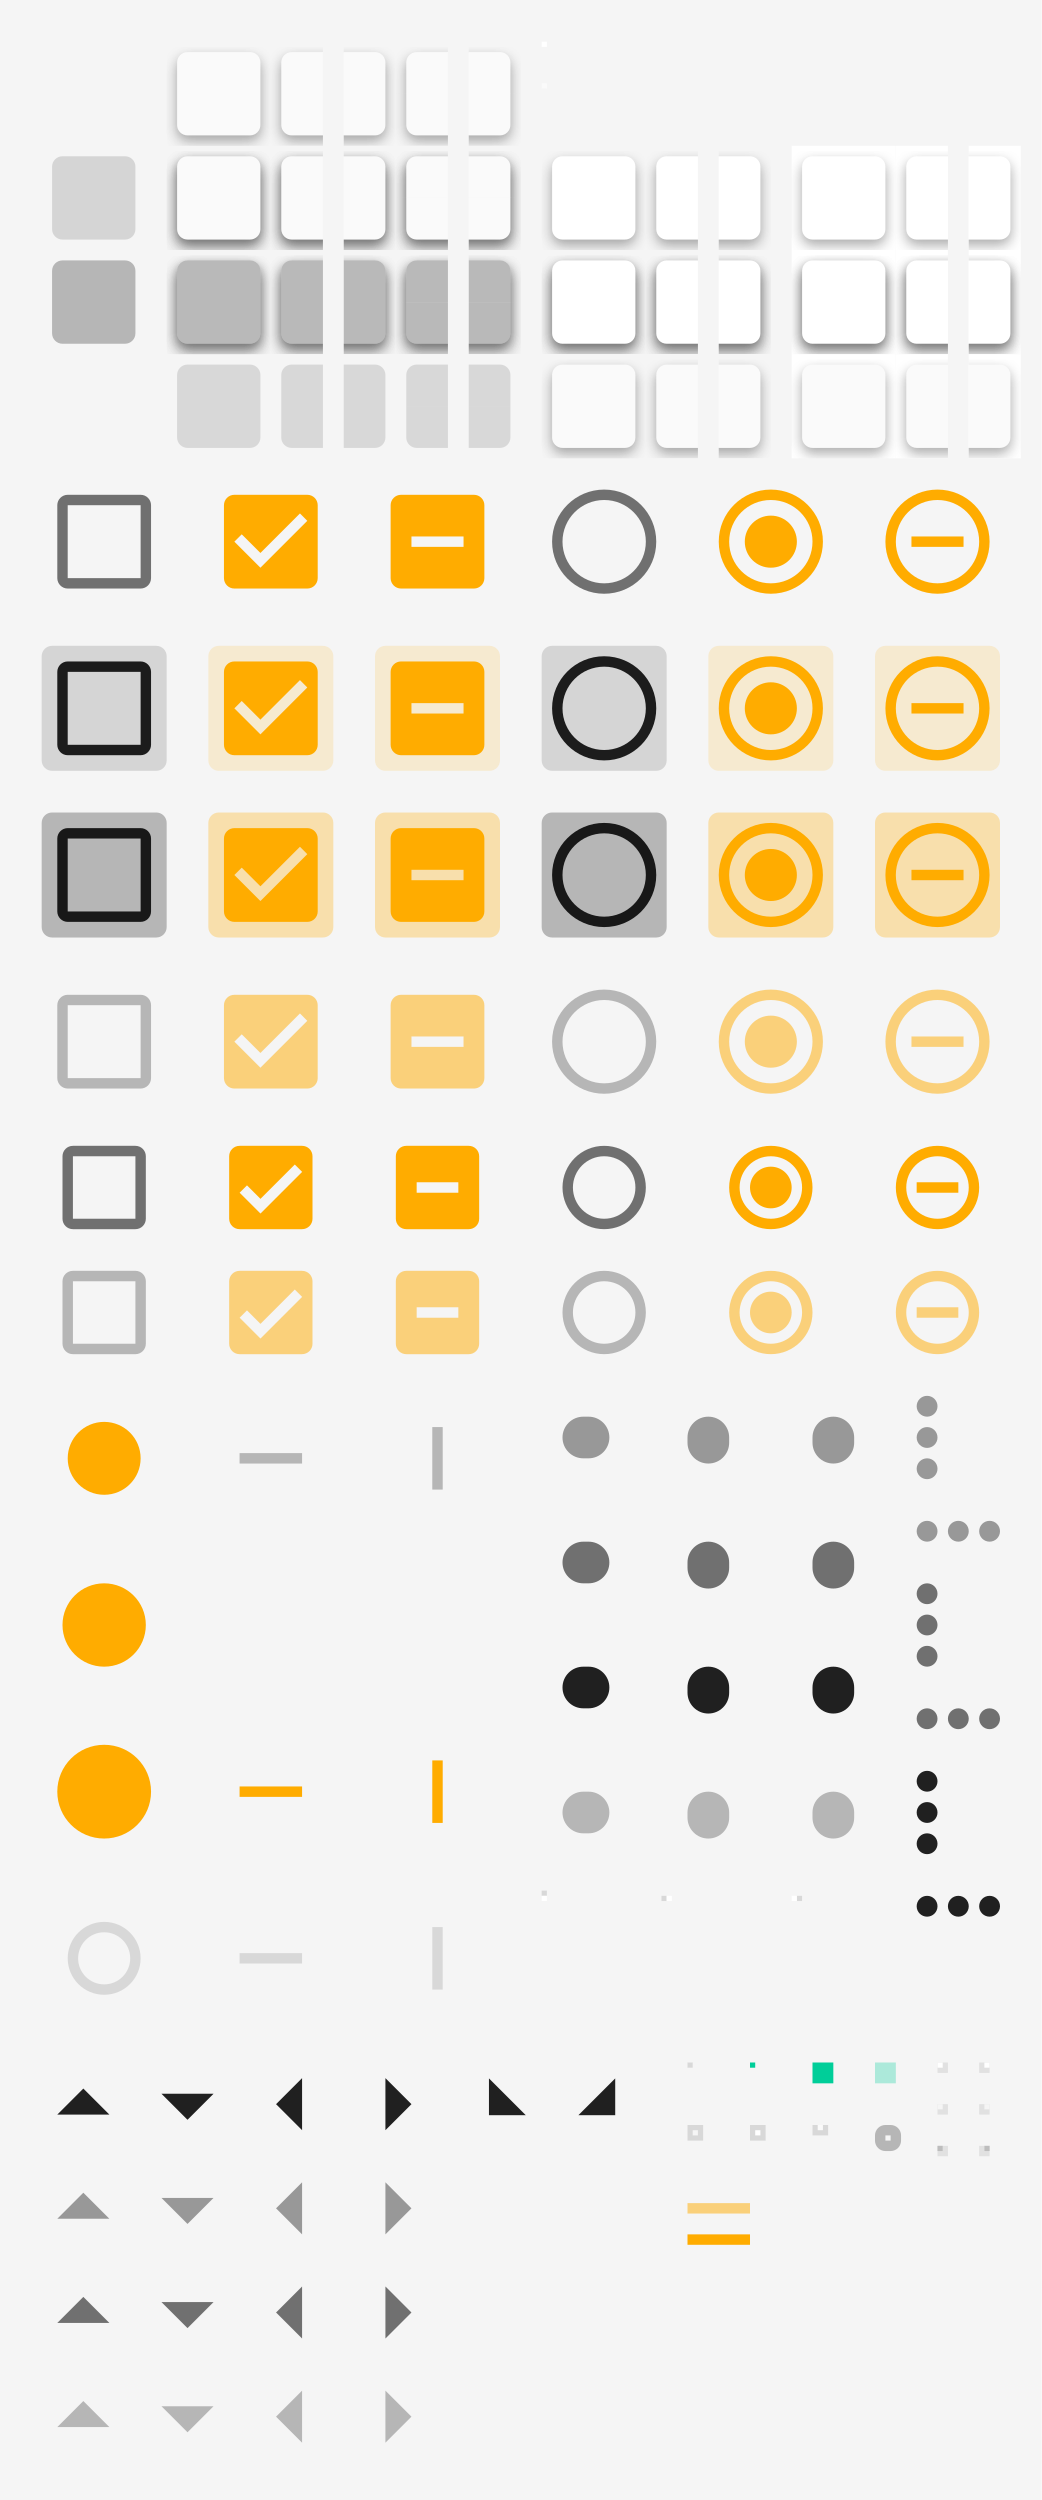
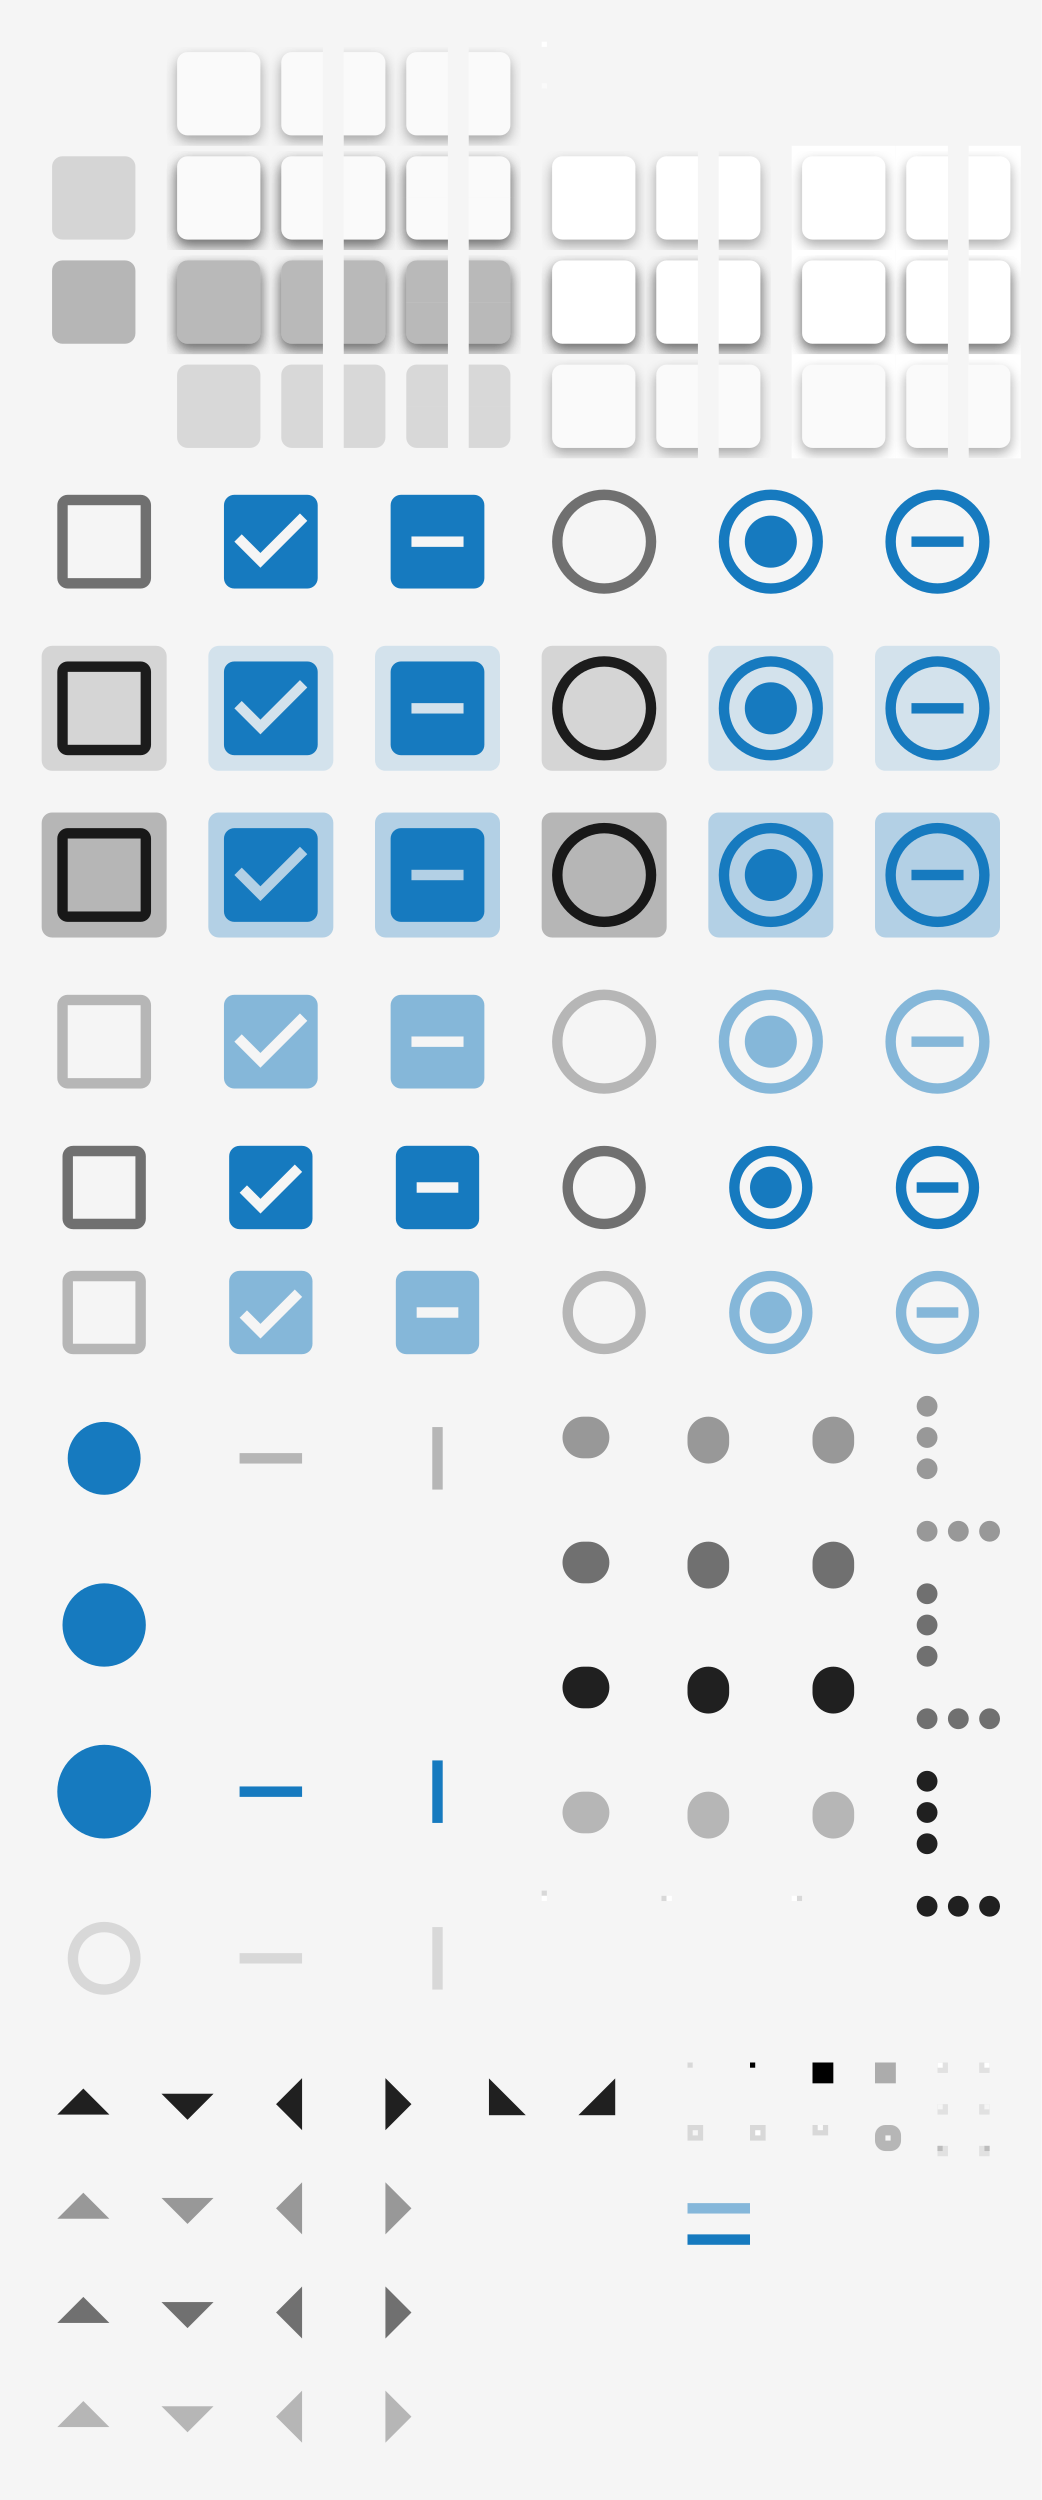
<svg xmlns="http://www.w3.org/2000/svg" xmlns:xlink="http://www.w3.org/1999/xlink" width="200" height="480" viewBox="0 0 200 480" version="1.1" id="svg571">
  <rect width="200" height="480" fill="url(#color-bg)" id="rect6" />
  <defs id="defs418">
    <linearGradient id="color-fg">
      <stop stop-color="#000000" stop-opacity="0.87" id="stop8" />
    </linearGradient>
    <linearGradient id="color-fg-disabled">
      <stop stop-color="#000000" stop-opacity="0.38" id="stop11" />
    </linearGradient>
    <linearGradient id="color-fg-secondary">
      <stop stop-color="#000000" stop-opacity="0.54" id="stop14" />
    </linearGradient>
    <linearGradient id="color-fg-secondary-disabled">
      <stop stop-color="#000000" stop-opacity="0.26" id="stop17" />
    </linearGradient>
    <linearGradient id="color-divider">
      <stop stop-color="#000000" stop-opacity="0.12" id="stop20" />
    </linearGradient>
    <linearGradient id="color-primary">
-       <stop stop-color="#00CE99" id="stop23" />
+       <stop stop-color="#000000" id="stop23" />
    </linearGradient>
    <linearGradient id="color-accent">
-       <stop stop-color="#FFAC00" id="stop26" />
+       <stop stop-color="#167ABF" id="stop26" />
    </linearGradient>
    <linearGradient id="color-accent-insensitive">
-       <stop stop-color="#FFAC00" stop-opacity="0.5" id="stop29" />
+       <stop stop-color="#167ABF" stop-opacity="0.5" id="stop29" />
    </linearGradient>
    <linearGradient id="color-bg">
      <stop stop-color="#F5F5F5" id="stop32" />
    </linearGradient>
    <linearGradient id="color-bg-lighter">
      <stop stop-color="#FAFAFA" id="stop35" />
    </linearGradient>
    <linearGradient id="color-base">
      <stop stop-color="#FFFFFF" id="stop38" />
    </linearGradient>
    <linearGradient id="color-base-alt">
      <stop stop-color="#FAFAFA" id="stop41" />
    </linearGradient>
    <linearGradient id="color-border">
      <stop stop-color="#000000" stop-opacity="0.12" id="stop44" />
    </linearGradient>
    <filter id="1" color-interpolation-filters="sRGB" x="0" y="0" width="1" height="1">
      <feFlood flood-color="#000000" flood-opacity="0.12" result="flood" id="feFlood47" />
      <feComposite operator="in" in="flood" in2="SourceGraphic" result="composite1" id="feComposite49" />
      <feGaussianBlur stdDeviation="1.5" in="composite1" result="blur" id="feGaussianBlur51" />
      <feOffset dx="0" dy="1" result="offset" id="feOffset53" />
      <feComposite in="SourceGraphic" in2="offset" result="fbSourceGraphic" id="feComposite55" />
      <feFlood flood-color="#000000" flood-opacity="0.24" result="flood" id="feFlood57" />
      <feComposite operator="in" in="flood" in2="fbSourceGraphic" result="composite1" id="feComposite59" />
      <feGaussianBlur stdDeviation="1" in="composite1" result="blur" id="feGaussianBlur61" />
      <feOffset dx="0" dy="1" result="offset" id="feOffset63" />
      <feComposite in="fbSourceGraphic" in2="offset" result="composite2" id="feComposite65" />
    </filter>
    <rect id="1x1" width="1" height="1" />
    <rect id="2x2" width="2" height="2" />
    <rect id="4x4" width="4" height="4" />
    <rect id="16x16" width="16" height="16" opacity="0" />
    <rect id="17x17" width="17" height="17" opacity="0" />
    <rect id="24x24" width="24" height="24" opacity="0" />
    <clipPath id="left">
      <rect width="10" height="20" id="rect74" />
    </clipPath>
    <clipPath id="right">
      <rect width="10" height="20" x="10" id="rect77" />
    </clipPath>
    <clipPath id="left-top">
      <rect width="10" height="10" id="rect80" />
    </clipPath>
    <clipPath id="left-bottom">
      <rect width="10" height="10" y="10" id="rect83" />
    </clipPath>
    <clipPath id="right-top">
      <rect width="10" height="10" x="10" id="rect86" />
    </clipPath>
    <clipPath id="right-bottom">
      <rect width="10" height="10" x="10" y="10" id="rect89" />
    </clipPath>
    <g id="base-box">
      <rect width="20" height="20" opacity="0" id="rect92" />
      <rect x="2" y="2" width="16" height="16" rx="2" ry="2" id="rect94" />
    </g>
    <use xlink:href="#base-box" id="base-flat-button" fill="url(#color-fg)" opacity="0" />
    <use xlink:href="#base-box" id="base-flat-button-hover" fill="url(#color-fg)" opacity="0.15" />
    <use xlink:href="#base-box" id="base-flat-button-active" fill="url(#color-fg)" opacity="0.3" />
    <use xlink:href="#base-box" id="base-flat-button-insensitive" fill="url(#color-fg)" opacity="0" />
    <use xlink:href="#base-box" id="base-button" fill="url(#color-bg-lighter)" filter="url(#1)" />
    <use xlink:href="#base-button" id="base-button-hover" filter="url(#1)" />
    <g id="base-button-active">
      <use xlink:href="#base-button-hover" id="use103" />
      <use xlink:href="#base-flat-button-active" id="use105" />
    </g>
    <use xlink:href="#base-box" id="base-button-insensitive" fill="url(#color-divider)" />
    <use xlink:href="#1x1" id="base-entry-background" fill="url(#color-base)" />
    <use xlink:href="#1x1" id="base-entry-background-insensitive" fill="url(#color-base-alt)" />
    <use xlink:href="#base-box" id="base-entry-box" fill="url(#color-base)" filter="url(#1)" />
    <use xlink:href="#base-entry-box" id="base-entry-box-active" filter="url(#1)" />
    <use xlink:href="#base-box" id="base-entry-box-insensitive" fill="url(#color-base-alt)" filter="url(#1)" />
    <rect id="background-fill" width="20" height="20" />
    <g id="base-entry">
      <use xlink:href="#background-fill" id="use115" />
      <use xlink:href="#base-entry-box" id="use117" />
    </g>
    <g id="base-entry-active">
      <use xlink:href="#background-fill" id="use120" />
      <use xlink:href="#base-entry-box-active" id="use122" />
    </g>
    <g id="base-entry-insensitive">
      <use xlink:href="#background-fill" id="use125" />
      <use xlink:href="#base-entry-box-insensitive" id="use127" />
    </g>
    <use clip-path="url(#left)" xlink:href="#base-button" id="base-combo-rtl-button" />
    <use clip-path="url(#left)" xlink:href="#base-button-hover" id="base-combo-rtl-button-hover" />
    <use clip-path="url(#left)" xlink:href="#base-button-active" id="base-combo-rtl-button-active" />
    <use clip-path="url(#left)" xlink:href="#base-button-insensitive" id="base-combo-rtl-button-insensitive" />
    <use clip-path="url(#right)" xlink:href="#base-button" id="base-combo-ltr-button" />
    <use clip-path="url(#right)" xlink:href="#base-button-hover" id="base-combo-ltr-button-hover" />
    <use clip-path="url(#right)" xlink:href="#base-button-active" id="base-combo-ltr-button-active" />
    <use clip-path="url(#right)" xlink:href="#base-button-insensitive" id="base-combo-ltr-button-insensitive" />
    <use clip-path="url(#left-top)" xlink:href="#base-button" id="base-spin-rtl-up" />
    <use clip-path="url(#left-top)" xlink:href="#base-button-hover" id="base-spin-rtl-up-hover" />
    <use clip-path="url(#left-top)" xlink:href="#base-button-active" id="base-spin-rtl-up-active" />
    <use clip-path="url(#left-top)" xlink:href="#base-button-insensitive" id="base-spin-rtl-up-insensitive" />
    <use clip-path="url(#left-bottom)" xlink:href="#base-button" id="base-spin-rtl-down" />
    <use clip-path="url(#left-bottom)" xlink:href="#base-button-hover" id="base-spin-rtl-down-hover" />
    <use clip-path="url(#left-bottom)" xlink:href="#base-button-active" id="base-spin-rtl-down-active" />
    <use clip-path="url(#left-bottom)" xlink:href="#base-button-insensitive" id="base-spin-rtl-down-insensitive" />
    <use clip-path="url(#right-top)" xlink:href="#base-button" id="base-spin-ltr-up" />
    <use clip-path="url(#right-top)" xlink:href="#base-button-hover" id="base-spin-ltr-up-hover" />
    <use clip-path="url(#right-top)" xlink:href="#base-button-active" id="base-spin-ltr-up-active" />
    <use clip-path="url(#right-top)" xlink:href="#base-button-insensitive" id="base-spin-ltr-up-insensitive" />
    <use clip-path="url(#right-bottom)" xlink:href="#base-button" id="base-spin-ltr-down" />
    <use clip-path="url(#right-bottom)" xlink:href="#base-button-hover" id="base-spin-ltr-down-hover" />
    <use clip-path="url(#right-bottom)" xlink:href="#base-button-active" id="base-spin-ltr-down-active" />
    <use clip-path="url(#right-bottom)" xlink:href="#base-button-insensitive" id="base-spin-ltr-down-insensitive" />
    <use clip-path="url(#left)" xlink:href="#base-entry" id="base-combo-ltr-entry" />
    <use clip-path="url(#left)" xlink:href="#base-entry-active" id="base-combo-ltr-entry-active" />
    <use clip-path="url(#left)" xlink:href="#base-entry-insensitive" id="base-combo-ltr-entry-insensitive" />
    <use clip-path="url(#right)" xlink:href="#base-entry" id="base-combo-rtl-entry" />
    <use clip-path="url(#right)" xlink:href="#base-entry-active" id="base-combo-rtl-entry-active" />
    <use clip-path="url(#right)" xlink:href="#base-entry-insensitive" id="base-combo-rtl-entry-insensitive" />
    <path id="checkbox-unchecked-path" d="M19 5v14H5V5h14m0-2H5c-1.1 0-2 .9-2 2v14c0 1.1.9 2 2 2h14c1.1 0 2-.9 2-2V5c0-1.1-.9-2-2-2z" />
    <path id="checkbox-checked-path" d="M19 3H5c-1.11 0-2 .9-2 2v14c0 1.1.89 2 2 2h14c1.11 0 2-.9 2-2V5c0-1.1-.89-2-2-2zm-9 14l-5-5 1.41-1.41L10 14.17l7.59-7.59L19 8l-9 9z" />
    <path id="checkbox-mixed-path" d="M19 3H5c-1.1 0-2 .9-2 2v14c0 1.1.9 2 2 2h14c1.1 0 2-.9 2-2V5c0-1.1-.9-2-2-2zm-2 10H7v-2h10v2z" />
    <path id="radio-unchecked-path" d="M12 2C6.48 2 2 6.48 2 12s4.48 10 10 10 10-4.48 10-10S17.52 2 12 2zm0 18c-4.42 0-8-3.58-8-8s3.58-8 8-8 8 3.58 8 8-3.58 8-8 8z" />
    <path id="radio-checked-path" d="M12 7c-2.76 0-5 2.24-5 5s2.24 5 5 5 5-2.24 5-5-2.24-5-5-5zm0-5C6.48 2 2 6.48 2 12s4.48 10 10 10 10-4.48 10-10S17.52 2 12 2zm0 18c-4.42 0-8-3.58-8-8s3.58-8 8-8 8 3.58 8 8-3.58 8-8 8z" />
    <path id="radio-mixed-path" d="m12 2c-5.52 0-10 4.48-10 10s4.48 10 10 10 10-4.48 10-10-4.48-10-10-10zm0 2c4.42 0 8 3.58 8 8s-3.58 8-8 8-8-3.58-8-8 3.58-8 8-8zm-5 7v2h10v-2h-10z" />
    <path id="menu-checkbox-unchecked-path" d="m2 0a2 2 0 0 0 -2 2v12a2 2 0 0 0 2 2h12a2 2 0 0 0 2 -2v-12a2 2 0 0 0 -2 -2h-12zm0 2h12v12h-12v-12z" />
    <path id="menu-checkbox-checked-path" d="m2 0a2 2 0 0 0 -2 2v12a2 2 0 0 0 2 2h12a2 2 0 0 0 2 -2v-12a2 2 0 0 0 -2 -2h-12zm10.6 3.59l1.41 1.41-8 8-4-4 1.41-1.41 2.59 2.59 6.59-6.59z" />
    <path id="menu-checkbox-mixed-path" d="m2 0a2 2 0 0 0 -2 2v12a2 2 0 0 0 2 2h12a2 2 0 0 0 2 -2v-12a2 2 0 0 0 -2 -2h-12zm2 7h8v2h-8v-2z" />
    <path id="menu-radio-unchecked-path" d="m8 0a8 8 0 0 0 -8 8 8 8 0 0 0 8 8 8 8 0 0 0 8 -8 8 8 0 0 0 -8 -8zm0 2a6 6 0 0 1 6 6 6 6 0 0 1 -6 6 6 6 0 0 1 -6 -6 6 6 0 0 1 6 -6z" />
    <path id="menu-radio-checked-path" d="m8 0a8 8 0 0 0 -8 8 8 8 0 0 0 8 8 8 8 0 0 0 8 -8 8 8 0 0 0 -8 -8zm0 2a6 6 0 0 1 6 6 6 6 0 0 1 -6 6 6 6 0 0 1 -6 -6 6 6 0 0 1 6 -6zm0 2a4 4 0 0 0 -4 4 4 4 0 0 0 4 4 4 4 0 0 0 4 -4 4 4 0 0 0 -4 -4z" />
    <path id="menu-radio-mixed-path" d="m8 0a8 8 0 0 0 -8 8 8 8 0 0 0 8 8 8 8 0 0 0 8 -8 8 8 0 0 0 -8 -8zm0 2a6 6 0 0 1 6 6 6 6 0 0 1 -6 6 6 6 0 0 1 -6 -6 6 6 0 0 1 6 -6zm-4 5v2h8v-2h-8z" />
    <rect id="button-fill" width="24" height="24" rx="2" ry="2" />
    <g id="base-checkbox-unchecked">
      <use xlink:href="#button-fill" opacity="0" id="use173" />
      <use xlink:href="#checkbox-unchecked-path" id="use175" />
    </g>
    <g id="base-checkbox-unchecked-hover">
      <use xlink:href="#button-fill" opacity="0.15" id="use178" />
      <use xlink:href="#checkbox-unchecked-path" id="use180" />
    </g>
    <g id="base-checkbox-unchecked-active">
      <use xlink:href="#button-fill" opacity="0.3" id="use183" />
      <use xlink:href="#checkbox-unchecked-path" id="use185" />
    </g>
    <g id="base-checkbox-checked">
      <use xlink:href="#button-fill" opacity="0" id="use188" />
      <use xlink:href="#checkbox-checked-path" id="use190" />
    </g>
    <g id="base-checkbox-checked-hover">
      <use xlink:href="#button-fill" opacity="0.15" id="use193" />
      <use xlink:href="#checkbox-checked-path" id="use195" />
    </g>
    <g id="base-checkbox-checked-active">
      <use xlink:href="#button-fill" opacity="0.3" id="use198" />
      <use xlink:href="#checkbox-checked-path" id="use200" />
    </g>
    <g id="base-checkbox-mixed">
      <use xlink:href="#button-fill" opacity="0" id="use203" />
      <use xlink:href="#checkbox-mixed-path" id="use205" />
    </g>
    <g id="base-checkbox-mixed-hover">
      <use xlink:href="#button-fill" opacity="0.15" id="use208" />
      <use xlink:href="#checkbox-mixed-path" id="use210" />
    </g>
    <g id="base-checkbox-mixed-active">
      <use xlink:href="#button-fill" opacity="0.3" id="use213" />
      <use xlink:href="#checkbox-mixed-path" id="use215" />
    </g>
    <g id="base-radio-unchecked">
      <use xlink:href="#button-fill" opacity="0" id="use218" />
      <use xlink:href="#radio-unchecked-path" id="use220" />
    </g>
    <g id="base-radio-unchecked-hover">
      <use xlink:href="#button-fill" opacity="0.15" id="use223" />
      <use xlink:href="#radio-unchecked-path" id="use225" />
    </g>
    <g id="base-radio-unchecked-active">
      <use xlink:href="#button-fill" opacity="0.3" id="use228" />
      <use xlink:href="#radio-unchecked-path" id="use230" />
    </g>
    <g id="base-radio-checked">
      <use xlink:href="#button-fill" opacity="0" id="use233" />
      <use xlink:href="#radio-checked-path" id="use235" />
    </g>
    <g id="base-radio-checked-hover">
      <use xlink:href="#button-fill" opacity="0.15" id="use238" />
      <use xlink:href="#radio-checked-path" id="use240" />
    </g>
    <g id="base-radio-checked-active">
      <use xlink:href="#button-fill" opacity="0.3" id="use243" />
      <use xlink:href="#radio-checked-path" id="use245" />
    </g>
    <g id="base-radio-mixed">
      <use xlink:href="#button-fill" opacity="0" id="use248" />
      <use xlink:href="#radio-mixed-path" id="use250" />
    </g>
    <g id="base-radio-mixed-hover">
      <use xlink:href="#button-fill" opacity="0.15" id="use253" />
      <use xlink:href="#radio-mixed-path" id="use255" />
    </g>
    <g id="base-radio-mixed-active">
      <use xlink:href="#button-fill" opacity="0.3" id="use258" />
      <use xlink:href="#radio-mixed-path" id="use260" />
    </g>
    <g id="base-menu-checkbox-unchecked">
      <use xlink:href="#16x16" id="use263" />
      <use xlink:href="#menu-checkbox-unchecked-path" id="use265" />
    </g>
    <g id="base-menu-checkbox-checked">
      <use xlink:href="#16x16" id="use268" />
      <use xlink:href="#menu-checkbox-checked-path" id="use270" />
    </g>
    <g id="base-menu-checkbox-mixed">
      <use xlink:href="#16x16" id="use273" />
      <use xlink:href="#menu-checkbox-mixed-path" id="use275" />
    </g>
    <g id="base-menu-radio-unchecked">
      <use xlink:href="#16x16" id="use278" />
      <use xlink:href="#menu-radio-unchecked-path" id="use280" />
    </g>
    <g id="base-menu-radio-checked">
      <use xlink:href="#16x16" id="use283" />
      <use xlink:href="#menu-radio-checked-path" id="use285" />
    </g>
    <g id="base-menu-radio-mixed">
      <use xlink:href="#16x16" id="use288" />
      <use xlink:href="#menu-radio-mixed-path" id="use290" />
    </g>
    <g id="base-scale-slider">
      <use xlink:href="#24x24" id="use293" />
      <circle cx="12" cy="12" r="7" fill="url(#color-accent)" id="circle295" />
    </g>
    <g id="base-scale-slider-hover">
      <use xlink:href="#24x24" id="use298" />
      <circle cx="12" cy="12" r="8" fill="url(#color-accent)" id="circle300" />
    </g>
    <g id="base-scale-slider-active">
      <use xlink:href="#24x24" id="use303" />
      <circle cx="12" cy="12" r="9" fill="url(#color-accent)" id="circle305" />
    </g>
    <g id="base-scale-slider-insensitive">
      <use xlink:href="#24x24" id="use308" />
      <circle cx="12" cy="12" r="7" fill="url(#color-bg)" id="circle310" />
      <circle cx="12" cy="12" r="6" fill="none" stroke="url(#color-divider)" stroke-width="2" id="circle312" />
    </g>
    <g id="base-scale-horz-trough">
      <use xlink:href="#24x24" id="use315" />
      <rect width="12" height="2" x="6" y="11" id="rect317" />
    </g>
    <g id="base-scale-vert-trough">
      <use xlink:href="#24x24" id="use320" />
      <rect width="2" height="12" x="11" y="6" id="rect322" />
    </g>
    <g id="base-scrollbar-horz-slider">
      <use xlink:href="#17x17" y="-1" id="use325" />
      <rect width="9" height="8" x="4" y="4" ry="4" id="rect327" />
    </g>
    <g id="base-scrollbar-horz-trough">
      <use xlink:href="#base-border" y="-1" id="use330" />
      <use xlink:href="#base-entry-background" id="use332" />
    </g>
    <use xlink:href="#base-scrollbar-horz-slider" id="base-scrollbar-vert-ltr-slider" transform="rotate(-90 8.5 8.5)" />
    <use xlink:href="#base-scrollbar-horz-trough" id="base-scrollbar-vert-ltr-trough" transform="rotate(-90 0.5 0.5)" />
    <use xlink:href="#base-scrollbar-horz-slider" id="base-scrollbar-vert-rtl-slider" transform="rotate(90 8 8)" />
    <use xlink:href="#base-scrollbar-horz-trough" id="base-scrollbar-vert-rtl-trough" transform="rotate(90 0.5 0.5)" />
    <g id="base-handle-horz">
      <circle cx="2" cy="2" r="2" id="circle339" />
      <circle cx="8" cy="2" r="2" id="circle341" />
      <circle cx="14" cy="2" r="2" id="circle343" />
    </g>
    <use xlink:href="#base-handle-horz" id="base-handle-vert" transform="rotate(90 2 2)" />
    <path id="pan-path" d="M 13,6 8,11 3,6 Z" />
    <g id="base-pan-down">
      <use xlink:href="#16x16" id="use348" />
      <use xlink:href="#pan-path" id="use350" />
    </g>
    <g id="base-pan-up">
      <use xlink:href="#16x16" id="use353" />
      <use xlink:href="#pan-path" transform="rotate(180 8 8)" id="use355" />
    </g>
    <g id="base-pan-left">
      <use xlink:href="#16x16" id="use358" />
      <use xlink:href="#pan-path" transform="rotate(90 8 8)" id="use360" />
    </g>
    <g id="base-pan-right">
      <use xlink:href="#16x16" id="use363" />
      <use xlink:href="#pan-path" transform="rotate(-90 8 8)" id="use365" />
    </g>
    <g id="base-pan-left-semi">
      <use xlink:href="#16x16" id="use368" />
      <use xlink:href="#pan-path" transform="rotate(45 8 8)" id="use370" />
    </g>
    <g id="base-pan-right-semi">
      <use xlink:href="#16x16" id="use373" />
      <use xlink:href="#pan-path" transform="rotate(-45 8 8)" id="use375" />
    </g>
    <use xlink:href="#1x1" id="base-border" fill="url(#color-border)" />
    <use xlink:href="#1x1" id="base-tab" fill="url(#color-primary)" />
    <use xlink:href="#4x4" id="base-progressbar-progress" fill="url(#color-primary)" />
    <g id="base-progressbar-trough">
      <use xlink:href="#4x4" fill="url(#color-bg)" id="use381" />
      <use xlink:href="#base-progressbar-progress" opacity="0.3" id="use383" />
    </g>
    <rect id="base-frame" x="0.5" y="0.5" width="2" height="2" fill="none" stroke="url(#color-border)" stroke-width="1" />
    <g id="base-frame-notebook">
      <rect width="3" height="3" fill="url(#color-border)" id="rect387" />
      <use xlink:href="#1x1" x="1" y="1" fill="url(#color-base)" id="use389" />
    </g>
    <g id="base-frame-inline">
      <rect width="3" height="2" fill="url(#color-border)" id="rect392" />
      <use xlink:href="#1x1" x="1" fill="url(#color-base-alt)" id="use394" />
    </g>
    <rect id="base-focus" x="1" y="1" width="3" height="3" rx="1" ry="1" fill="none" stroke="url(#color-fg)" stroke-width="2" opacity="0.3" />
    <g id="base-treeview-ltr-button">
      <use xlink:href="#2x2" fill="url(#color-base)" id="use398" />
      <use xlink:href="#2x2" fill="url(#color-border)" id="use400" />
      <use xlink:href="#1x1" fill="url(#color-base)" id="use402" />
    </g>
    <g id="base-treeview-ltr-button-hover">
      <use xlink:href="#base-treeview-ltr-button" id="use405" />
      <use xlink:href="#1x1" fill="url(#color-fg)" opacity="0.05" id="use407" />
    </g>
    <g id="base-treeview-ltr-button-active">
      <use xlink:href="#base-treeview-ltr-button" id="use410" />
      <use xlink:href="#1x1" fill="url(#color-fg)" opacity="0.3" id="use412" />
    </g>
    <use xlink:href="#base-treeview-ltr-button" id="base-treeview-rtl-button" transform="scale(-1 1)" />
    <use xlink:href="#base-treeview-ltr-button-hover" id="base-treeview-rtl-button-hover" transform="scale(-1 1)" />
    <use xlink:href="#base-treeview-ltr-button-active" id="base-treeview-rtl-button-active" transform="scale(-1 1)" />
  </defs>
  <use x="8" y="8" xlink:href="#base-flat-button" id="flat-button" />
  <use x="8" y="28" xlink:href="#base-flat-button-hover" id="flat-button-hover" />
  <use x="8" y="48" xlink:href="#base-flat-button-active" id="flat-button-active" />
  <use x="8" y="68" xlink:href="#base-flat-button-insensitive" id="flat-button-insensitive" />
  <use x="32" y="8" xlink:href="#base-button" id="button" />
  <use x="32" y="28" xlink:href="#base-button-hover" id="button-hover" />
  <use x="32" y="48" xlink:href="#base-button-active" id="button-active" />
  <use x="32" y="68" xlink:href="#base-button-insensitive" id="button-insensitive" />
  <use x="52" y="8" xlink:href="#base-combo-rtl-button" id="combo-rtl-button" />
  <use x="52" y="28" xlink:href="#base-combo-rtl-button-hover" id="combo-rtl-button-hover" />
  <use x="52" y="48" xlink:href="#base-combo-rtl-button-active" id="combo-rtl-button-active" />
  <use x="52" y="68" xlink:href="#base-combo-rtl-button-insensitive" id="combo-rtl-button-insensitive" />
  <use x="56" y="8" xlink:href="#base-combo-ltr-button" id="combo-ltr-button" />
  <use x="56" y="28" xlink:href="#base-combo-ltr-button-hover" id="combo-ltr-button-hover" />
  <use x="56" y="48" xlink:href="#base-combo-ltr-button-active" id="combo-ltr-button-active" />
  <use x="56" y="68" xlink:href="#base-combo-ltr-button-insensitive" id="combo-ltr-button-insensitive" />
  <use x="76" y="8" xlink:href="#base-spin-rtl-up" id="spin-rtl-up" />
  <use x="76" y="28" xlink:href="#base-spin-rtl-up-hover" id="spin-rtl-up-hover" />
  <use x="76" y="48" xlink:href="#base-spin-rtl-up-active" id="spin-rtl-up-active" />
  <use x="76" y="68" xlink:href="#base-spin-rtl-up-insensitive" id="spin-rtl-up-insensitive" />
  <use x="76" y="8" xlink:href="#base-spin-rtl-down" id="spin-rtl-down" />
  <use x="76" y="28" xlink:href="#base-spin-rtl-down-hover" id="spin-rtl-down-hover" />
  <use x="76" y="48" xlink:href="#base-spin-rtl-down-active" id="spin-rtl-down-active" />
  <use x="76" y="68" xlink:href="#base-spin-rtl-down-insensitive" id="spin-rtl-down-insensitive" />
  <use x="80" y="8" xlink:href="#base-spin-ltr-up" id="spin-ltr-up" />
  <use x="80" y="28" xlink:href="#base-spin-ltr-up-hover" id="spin-ltr-up-hover" />
  <use x="80" y="48" xlink:href="#base-spin-ltr-up-active" id="spin-ltr-up-active" />
  <use x="80" y="68" xlink:href="#base-spin-ltr-up-insensitive" id="spin-ltr-up-insensitive" />
  <use x="80" y="8" xlink:href="#base-spin-ltr-down" id="spin-ltr-down" />
  <use x="80" y="28" xlink:href="#base-spin-ltr-down-hover" id="spin-ltr-down-hover" />
  <use x="80" y="48" xlink:href="#base-spin-ltr-down-active" id="spin-ltr-down-active" />
  <use x="80" y="68" xlink:href="#base-spin-ltr-down-insensitive" id="spin-ltr-down-insensitive" />
  <use x="104" y="8" xlink:href="#base-entry-background" id="entry-background" />
  <use x="104" y="16" xlink:href="#base-entry-background-insensitive" id="entry-background-insensitive" />
  <use x="104" y="28" xlink:href="#base-entry" fill="url(#color-bg)" id="entry" />
  <use x="104" y="48" xlink:href="#base-entry-active" fill="url(#color-bg)" id="entry-active" />
  <use x="104" y="68" xlink:href="#base-entry-insensitive" fill="url(#color-bg)" id="entry-insensitive" />
  <use x="124" y="28" xlink:href="#base-combo-ltr-entry" fill="url(#color-bg)" id="combo-ltr-entry" />
  <use x="124" y="48" xlink:href="#base-combo-ltr-entry-active" fill="url(#color-bg)" id="combo-ltr-entry-active" />
  <use x="124" y="68" xlink:href="#base-combo-ltr-entry-insensitive" fill="url(#color-bg)" id="combo-ltr-entry-insensitive" />
  <use x="128" y="28" xlink:href="#base-combo-rtl-entry" fill="url(#color-bg)" id="combo-rtl-entry" />
  <use x="128" y="48" xlink:href="#base-combo-rtl-entry-active" fill="url(#color-bg)" id="combo-rtl-entry-active" />
  <use x="128" y="68" xlink:href="#base-combo-rtl-entry-insensitive" fill="url(#color-bg)" id="combo-rtl-entry-insensitive" />
  <use x="152" y="28" xlink:href="#base-entry" fill="url(#color-base)" id="notebook-entry" />
  <use x="152" y="48" xlink:href="#base-entry-active" fill="url(#color-base)" id="notebook-entry-active" />
  <use x="152" y="68" xlink:href="#base-entry-insensitive" fill="url(#color-base)" id="notebook-entry-insensitive" />
  <use x="172" y="28" xlink:href="#base-combo-ltr-entry" fill="url(#color-base)" id="notebook-combo-ltr-entry" />
  <use x="172" y="48" xlink:href="#base-combo-ltr-entry-active" fill="url(#color-base)" id="notebook-combo-ltr-entry-active" />
  <use x="172" y="68" xlink:href="#base-combo-ltr-entry-insensitive" fill="url(#color-base)" id="notebook-combo-ltr-entry-insensitive" />
  <use x="176" y="28" xlink:href="#base-combo-rtl-entry" fill="url(#color-base)" id="notebook-combo-rtl-entry" />
  <use x="176" y="48" xlink:href="#base-combo-rtl-entry-active" fill="url(#color-base)" id="notebook-combo-rtl-entry-active" />
  <use x="176" y="68" xlink:href="#base-combo-rtl-entry-insensitive" fill="url(#color-base)" id="notebook-combo-rtl-entry-insensitive" />
  <use x="8" y="92" xlink:href="#base-checkbox-unchecked" fill="url(#color-fg-secondary)" id="checkbox-unchecked" />
  <use x="8" y="124" xlink:href="#base-checkbox-unchecked-hover" fill="url(#color-fg)" id="checkbox-unchecked-hover" />
  <use x="8" y="156" xlink:href="#base-checkbox-unchecked-active" fill="url(#color-fg)" id="checkbox-unchecked-active" />
  <use x="8" y="188" xlink:href="#base-checkbox-unchecked" fill="url(#color-fg-secondary-disabled)" id="checkbox-unchecked-insensitive" />
  <use x="40" y="92" xlink:href="#base-checkbox-checked" fill="url(#color-accent)" id="checkbox-checked" />
  <use x="40" y="124" xlink:href="#base-checkbox-checked-hover" fill="url(#color-accent)" id="checkbox-checked-hover" />
  <use x="40" y="156" xlink:href="#base-checkbox-checked-active" fill="url(#color-accent)" id="checkbox-checked-active" />
  <use x="40" y="188" xlink:href="#base-checkbox-checked" fill="url(#color-accent-insensitive)" id="checkbox-checked-insensitive" />
  <use x="72" y="92" xlink:href="#base-checkbox-mixed" fill="url(#color-accent)" id="checkbox-mixed" />
  <use x="72" y="124" xlink:href="#base-checkbox-mixed-hover" fill="url(#color-accent)" id="checkbox-mixed-hover" />
  <use x="72" y="156" xlink:href="#base-checkbox-mixed-active" fill="url(#color-accent)" id="checkbox-mixed-active" />
  <use x="72" y="188" xlink:href="#base-checkbox-mixed" fill="url(#color-accent-insensitive)" id="checkbox-mixed-insensitive" />
  <use x="104" y="92" xlink:href="#base-radio-unchecked" fill="url(#color-fg-secondary)" id="radio-unchecked" />
  <use x="104" y="124" xlink:href="#base-radio-unchecked-hover" fill="url(#color-fg)" id="radio-unchecked-hover" />
  <use x="104" y="156" xlink:href="#base-radio-unchecked-active" fill="url(#color-fg)" id="radio-unchecked-active" />
  <use x="104" y="188" xlink:href="#base-radio-unchecked" fill="url(#color-fg-secondary-disabled)" id="radio-unchecked-insensitive" />
  <use x="136" y="92" xlink:href="#base-radio-checked" fill="url(#color-accent)" id="radio-checked" />
  <use x="136" y="124" xlink:href="#base-radio-checked-hover" fill="url(#color-accent)" id="radio-checked-hover" />
  <use x="136" y="156" xlink:href="#base-radio-checked-active" fill="url(#color-accent)" id="radio-checked-active" />
  <use x="136" y="188" xlink:href="#base-radio-checked" fill="url(#color-accent-insensitive)" id="radio-checked-insensitive" />
  <use x="168" y="92" xlink:href="#base-radio-mixed" fill="url(#color-accent)" id="radio-mixed" />
  <use x="168" y="124" xlink:href="#base-radio-mixed-hover" fill="url(#color-accent)" id="radio-mixed-hover" />
  <use x="168" y="156" xlink:href="#base-radio-mixed-active" fill="url(#color-accent)" id="radio-mixed-active" />
  <use x="168" y="188" xlink:href="#base-radio-mixed" fill="url(#color-accent-insensitive)" id="radio-mixed-insensitive" />
  <use x="12" y="220" xlink:href="#base-menu-checkbox-unchecked" fill="url(#color-fg-secondary)" id="menu-checkbox-unchecked" />
  <use x="12" y="244" xlink:href="#base-menu-checkbox-unchecked" fill="url(#color-fg-secondary-disabled)" id="menu-checkbox-unchecked-insensitive" />
  <use x="44" y="220" xlink:href="#base-menu-checkbox-checked" fill="url(#color-accent)" id="menu-checkbox-checked" />
  <use x="44" y="244" xlink:href="#base-menu-checkbox-checked" fill="url(#color-accent-insensitive)" id="menu-checkbox-checked-insensitive" />
  <use x="76" y="220" xlink:href="#base-menu-checkbox-mixed" fill="url(#color-accent)" id="menu-checkbox-mixed" />
  <use x="76" y="244" xlink:href="#base-menu-checkbox-mixed" fill="url(#color-accent-insensitive)" id="menu-checkbox-mixed-insensitive" />
  <use x="108" y="220" xlink:href="#base-menu-radio-unchecked" fill="url(#color-fg-secondary)" id="menu-radio-unchecked" />
  <use x="108" y="244" xlink:href="#base-menu-radio-unchecked" fill="url(#color-fg-secondary-disabled)" id="menu-radio-unchecked-insensitive" />
  <use x="140" y="220" xlink:href="#base-menu-radio-checked" fill="url(#color-accent)" id="menu-radio-checked" />
  <use x="140" y="244" xlink:href="#base-menu-radio-checked" fill="url(#color-accent-insensitive)" id="menu-radio-checked-insensitive" />
  <use x="172" y="220" xlink:href="#base-menu-radio-mixed" fill="url(#color-accent)" id="menu-radio-mixed" />
  <use x="172" y="244" xlink:href="#base-menu-radio-mixed" fill="url(#color-accent-insensitive)" id="menu-radio-mixed-insensitive" />
  <use x="8" y="268" xlink:href="#base-scale-slider" id="scale-slider" />
  <use x="8" y="300" xlink:href="#base-scale-slider-hover" id="scale-slider-hover" />
  <use x="8" y="332" xlink:href="#base-scale-slider-active" id="scale-slider-active" />
  <use x="8" y="364" xlink:href="#base-scale-slider-insensitive" id="scale-slider-insensitive" />
  <use x="40" y="268" xlink:href="#base-scale-horz-trough" fill="url(#color-fg-secondary-disabled)" id="scale-horz-trough" />
  <use x="40" y="332" xlink:href="#base-scale-horz-trough" fill="url(#color-accent)" id="scale-horz-trough-active" />
  <use x="40" y="364" xlink:href="#base-scale-horz-trough" fill="url(#color-divider)" id="scale-horz-trough-insensitive" />
  <use x="72" y="268" xlink:href="#base-scale-vert-trough" fill="url(#color-fg-secondary-disabled)" id="scale-vert-trough" />
  <use x="72" y="332" xlink:href="#base-scale-vert-trough" fill="url(#color-accent)" id="scale-vert-trough-active" />
  <use x="72" y="364" xlink:href="#base-scale-vert-trough" fill="url(#color-divider)" id="scale-vert-trough-insensitive" />
  <use x="104" y="268" xlink:href="#base-scrollbar-horz-slider" fill="url(#color-fg-disabled)" id="scrollbar-horz-slider" />
  <use x="104" y="292" xlink:href="#base-scrollbar-horz-slider" fill="url(#color-fg-secondary)" id="scrollbar-horz-slider-hover" />
  <use x="104" y="316" xlink:href="#base-scrollbar-horz-slider" fill="url(#color-fg)" id="scrollbar-horz-slider-active" />
  <use x="104" y="340" xlink:href="#base-scrollbar-horz-slider" fill="url(#color-fg-secondary-disabled)" id="scrollbar-horz-slider-insensitive" />
  <use x="104" y="364" xlink:href="#base-scrollbar-horz-trough" id="scrollbar-horz-trough" />
  <use x="128" y="268" xlink:href="#base-scrollbar-vert-ltr-slider" fill="url(#color-fg-disabled)" id="scrollbar-vert-ltr-slider" />
  <use x="128" y="292" xlink:href="#base-scrollbar-vert-ltr-slider" fill="url(#color-fg-secondary)" id="scrollbar-vert-ltr-slider-hover" />
  <use x="128" y="316" xlink:href="#base-scrollbar-vert-ltr-slider" fill="url(#color-fg)" id="scrollbar-vert-ltr-slider-active" />
  <use x="128" y="340" xlink:href="#base-scrollbar-vert-ltr-slider" fill="url(#color-fg-secondary-disabled)" id="scrollbar-vert-ltr-slider-insensitive" />
  <use x="128" y="364" xlink:href="#base-scrollbar-vert-ltr-trough" id="scrollbar-vert-ltr-trough" />
  <use x="152" y="268" xlink:href="#base-scrollbar-vert-rtl-slider" fill="url(#color-fg-disabled)" id="scrollbar-vert-rtl-slider" />
  <use x="152" y="292" xlink:href="#base-scrollbar-vert-rtl-slider" fill="url(#color-fg-secondary)" id="scrollbar-vert-rtl-slider-hover" />
  <use x="152" y="316" xlink:href="#base-scrollbar-vert-rtl-slider" fill="url(#color-fg)" id="scrollbar-vert-rtl-slider-active" />
  <use x="152" y="340" xlink:href="#base-scrollbar-vert-rtl-slider" fill="url(#color-fg-secondary-disabled)" id="scrollbar-vert-rtl-slider-insensitive" />
  <use x="152" y="364" xlink:href="#base-scrollbar-vert-rtl-trough" id="scrollbar-vert-rtl-trough" />
  <use x="176" y="292" xlink:href="#base-handle-horz" fill="url(#color-fg-disabled)" id="handle-horz" />
  <use x="176" y="328" xlink:href="#base-handle-horz" fill="url(#color-fg-secondary)" id="handle-horz-hover" />
  <use x="176" y="364" xlink:href="#base-handle-horz" fill="url(#color-fg)" id="handle-horz-active" />
  <use x="176" y="268" xlink:href="#base-handle-vert" fill="url(#color-fg-disabled)" id="handle-vert" />
  <use x="176" y="304" xlink:href="#base-handle-vert" fill="url(#color-fg-secondary)" id="handle-vert-hover" />
  <use x="176" y="340" xlink:href="#base-handle-vert" fill="url(#color-fg)" id="handle-vert-active" />
  <use x="8" y="396" xlink:href="#base-pan-up" fill="url(#color-fg)" id="pan-up" />
  <use x="8" y="416" xlink:href="#base-pan-up" fill="url(#color-fg-disabled)" id="pan-up-insensitive" />
  <use x="8" y="436" xlink:href="#base-pan-up" fill="url(#color-fg-secondary)" id="pan-up-alt" />
  <use x="8" y="456" xlink:href="#base-pan-up" fill="url(#color-fg-secondary-disabled)" id="pan-up-alt-insensitive" />
  <use x="28" y="396" xlink:href="#base-pan-down" fill="url(#color-fg)" id="pan-down" />
  <use x="28" y="416" xlink:href="#base-pan-down" fill="url(#color-fg-disabled)" id="pan-down-insensitive" />
  <use x="28" y="436" xlink:href="#base-pan-down" fill="url(#color-fg-secondary)" id="pan-down-alt" />
  <use x="28" y="456" xlink:href="#base-pan-down" fill="url(#color-fg-secondary-disabled)" id="pan-down-alt-insensitive" />
  <use x="48" y="396" xlink:href="#base-pan-left" fill="url(#color-fg)" id="pan-left" />
  <use x="48" y="416" xlink:href="#base-pan-left" fill="url(#color-fg-disabled)" id="pan-left-insensitive" />
  <use x="48" y="436" xlink:href="#base-pan-left" fill="url(#color-fg-secondary)" id="pan-left-alt" />
  <use x="48" y="456" xlink:href="#base-pan-left" fill="url(#color-fg-secondary-disabled)" id="pan-left-alt-insensitive" />
  <use x="68" y="396" xlink:href="#base-pan-right" fill="url(#color-fg)" id="pan-right" />
  <use x="68" y="416" xlink:href="#base-pan-right" fill="url(#color-fg-disabled)" id="pan-right-insensitive" />
  <use x="68" y="436" xlink:href="#base-pan-right" fill="url(#color-fg-secondary)" id="pan-right-alt" />
  <use x="68" y="456" xlink:href="#base-pan-right" fill="url(#color-fg-secondary-disabled)" id="pan-right-alt-insensitive" />
  <use x="88" y="396" xlink:href="#base-pan-left-semi" fill="url(#color-fg)" id="pan-left-semi" />
  <use x="108" y="396" xlink:href="#base-pan-right-semi" fill="url(#color-fg)" id="pan-right-semi" />
  <use x="132" y="396" xlink:href="#base-border" id="border" />
  <use x="144" y="396" xlink:href="#base-tab" id="tab" />
  <use x="156" y="396" xlink:href="#base-progressbar-progress" id="progressbar-progress" />
  <use x="168" y="396" xlink:href="#base-progressbar-trough" id="progressbar-trough" />
  <use x="132" y="408" xlink:href="#base-frame" id="frame" />
  <use x="144" y="408" xlink:href="#base-frame-notebook" id="frame-notebook" />
  <use x="156" y="408" xlink:href="#base-frame-inline" id="frame-inline" />
  <use x="168" y="408" xlink:href="#base-focus" id="focus" />
  <use x="180" y="396" xlink:href="#base-treeview-ltr-button" id="treeview-ltr-button" />
  <use x="180" y="404" xlink:href="#base-treeview-ltr-button-hover" id="treeview-ltr-button-hover" />
  <use x="180" y="412" xlink:href="#base-treeview-ltr-button-active" id="treeview-ltr-button-active" />
  <use x="190" y="396" xlink:href="#base-treeview-rtl-button" id="treeview-rtl-button" />
  <use x="190" y="404" xlink:href="#base-treeview-rtl-button-hover" id="treeview-rtl-button-hover" />
  <use x="190" y="412" xlink:href="#base-treeview-rtl-button-active" id="treeview-rtl-button-active" />
-   <rect style="opacity:0.5;fill:#ffac00;fill-opacity:1;stroke:none;stroke-width:0.816;stroke-opacity:1" id="pathbar_button_prelight" width="12" height="2" x="132" y="423" rx="0" ry="0" />
-   <rect ry="0" rx="0" y="429" x="132" height="2" width="12" id="pathbar_button_active" style="opacity:1;fill:#ffac00;fill-opacity:1;stroke:none;stroke-width:0.816;stroke-opacity:1" />
+   <rect style="opacity:0.5;fill:#167ABF;fill-opacity:1;stroke:none;stroke-width:0.816;stroke-opacity:1" id="pathbar_button_prelight" width="12" height="2" x="132" y="423" rx="0" ry="0" />
+   <rect ry="0" rx="0" y="429" x="132" height="2" width="12" id="pathbar_button_active" style="opacity:1;fill:#167ABF;fill-opacity:1;stroke:none;stroke-width:0.816;stroke-opacity:1" />
</svg>
